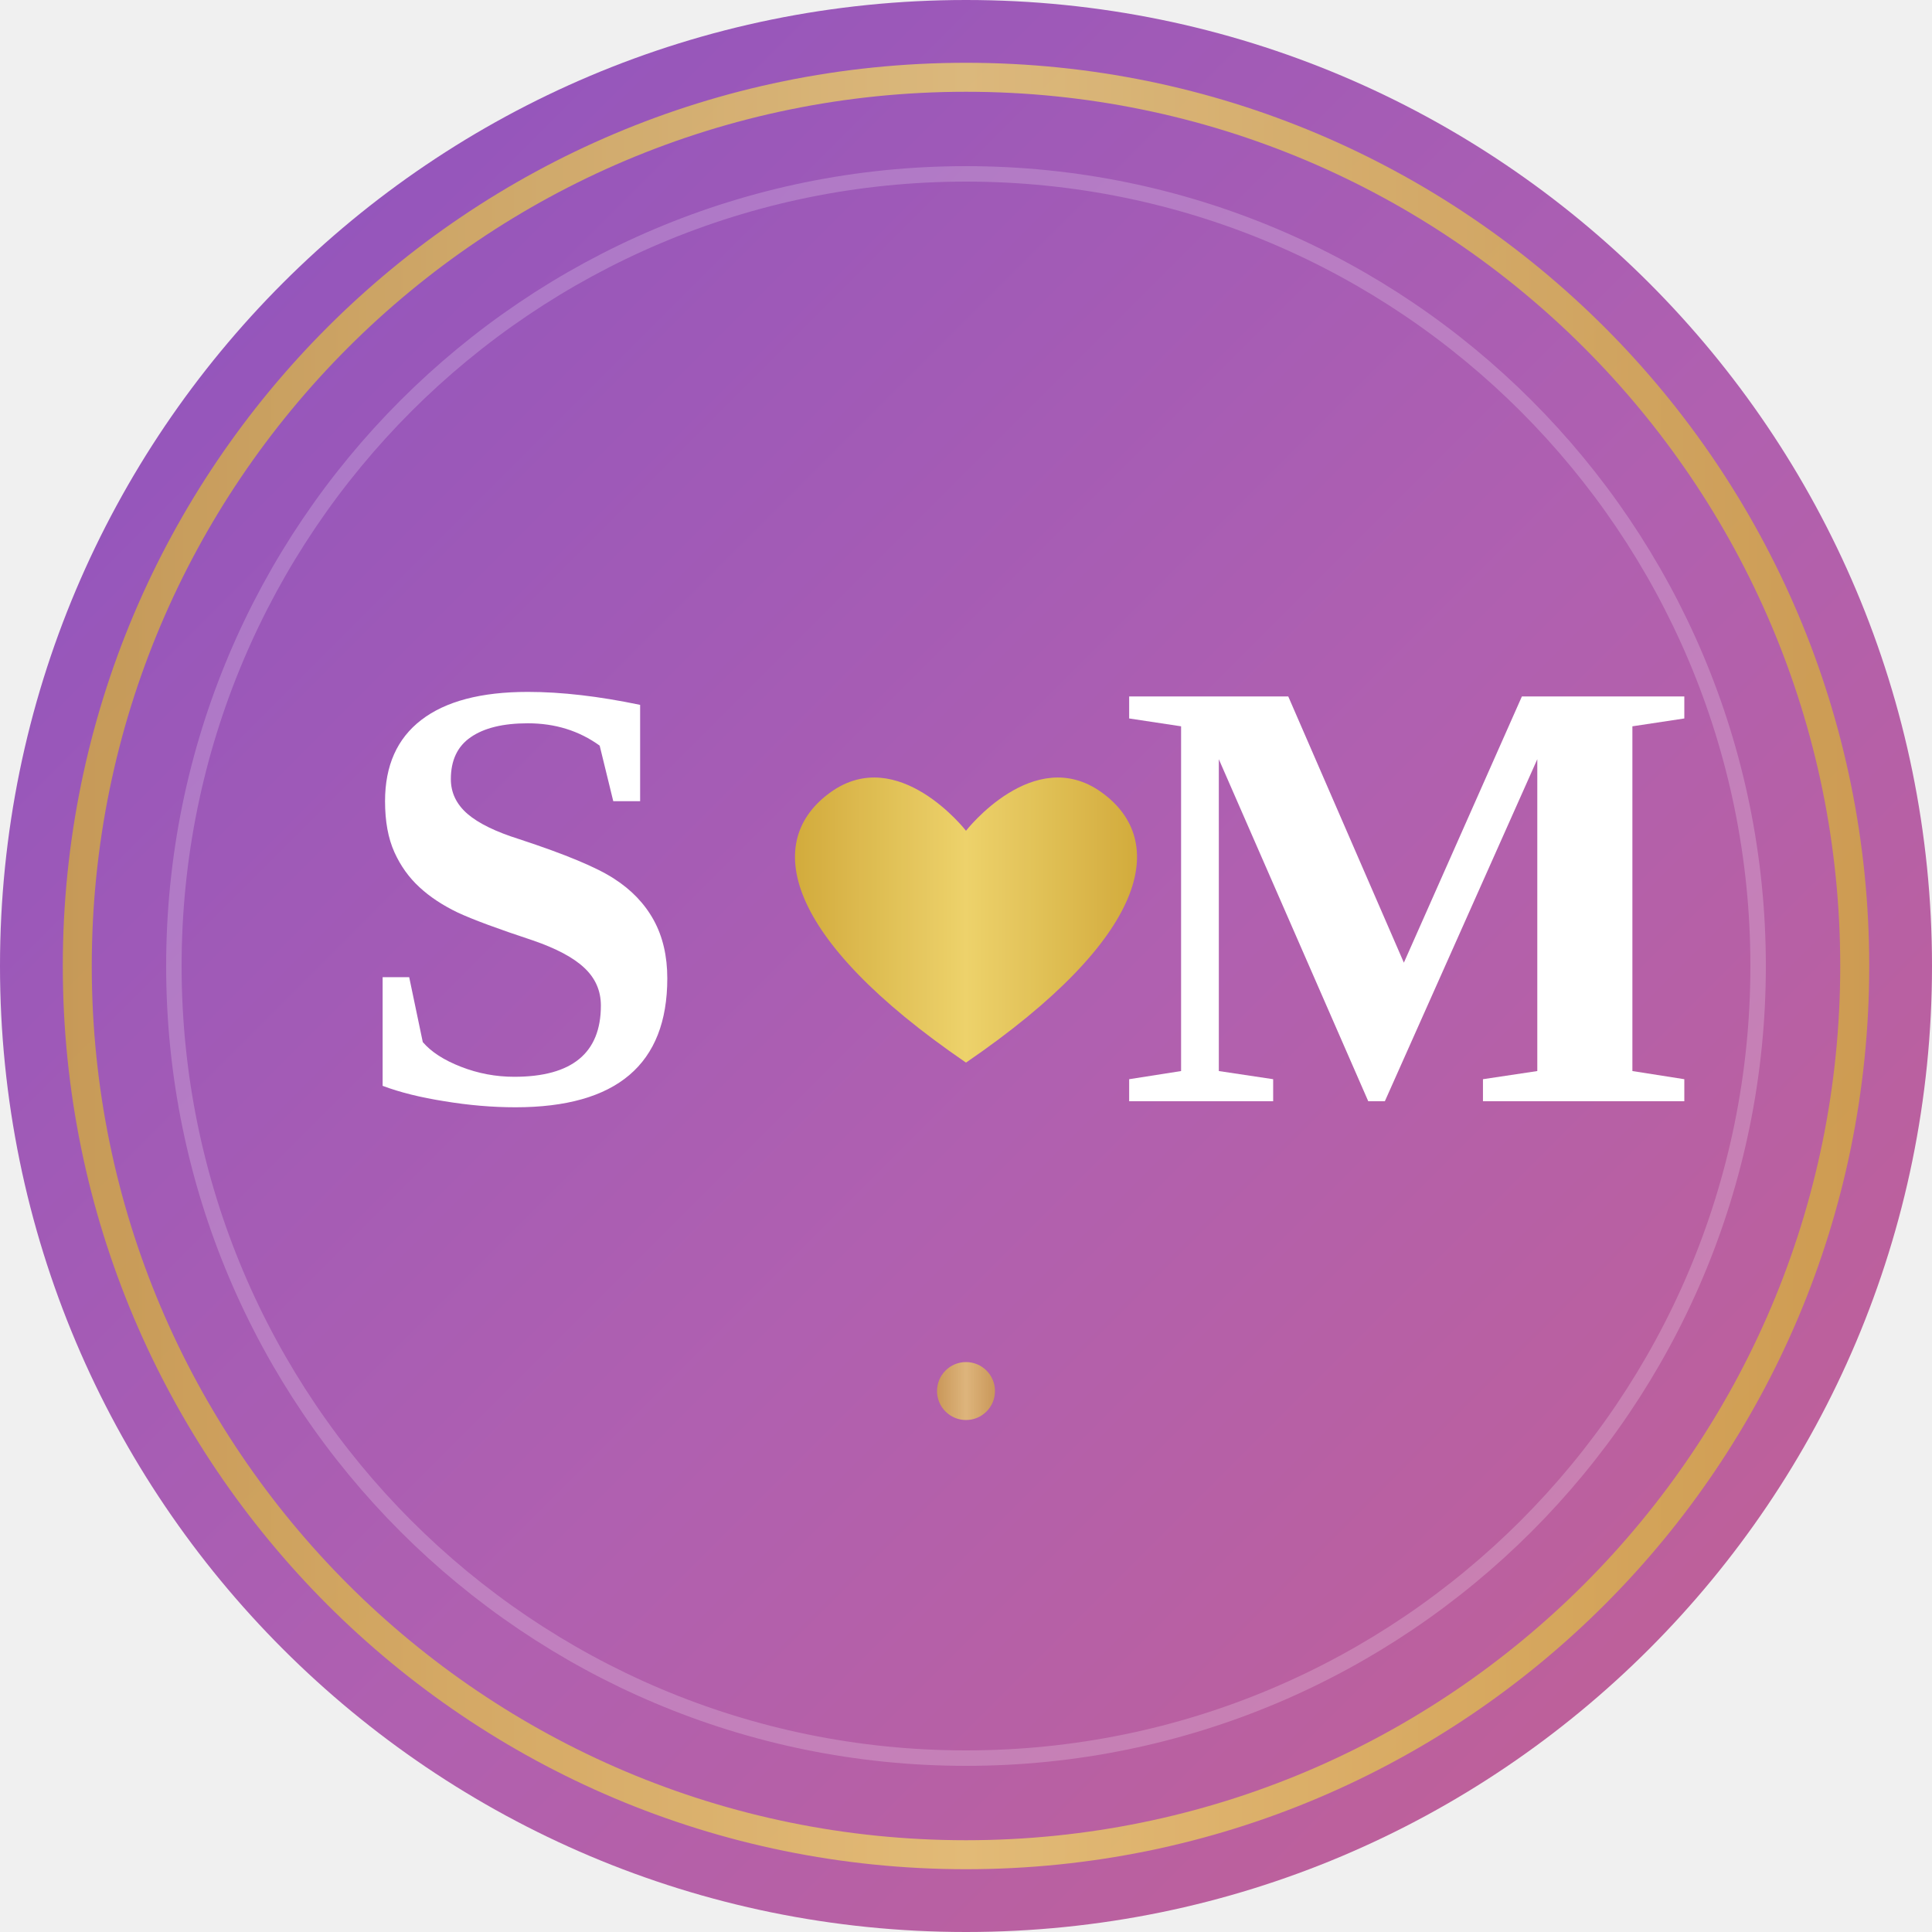
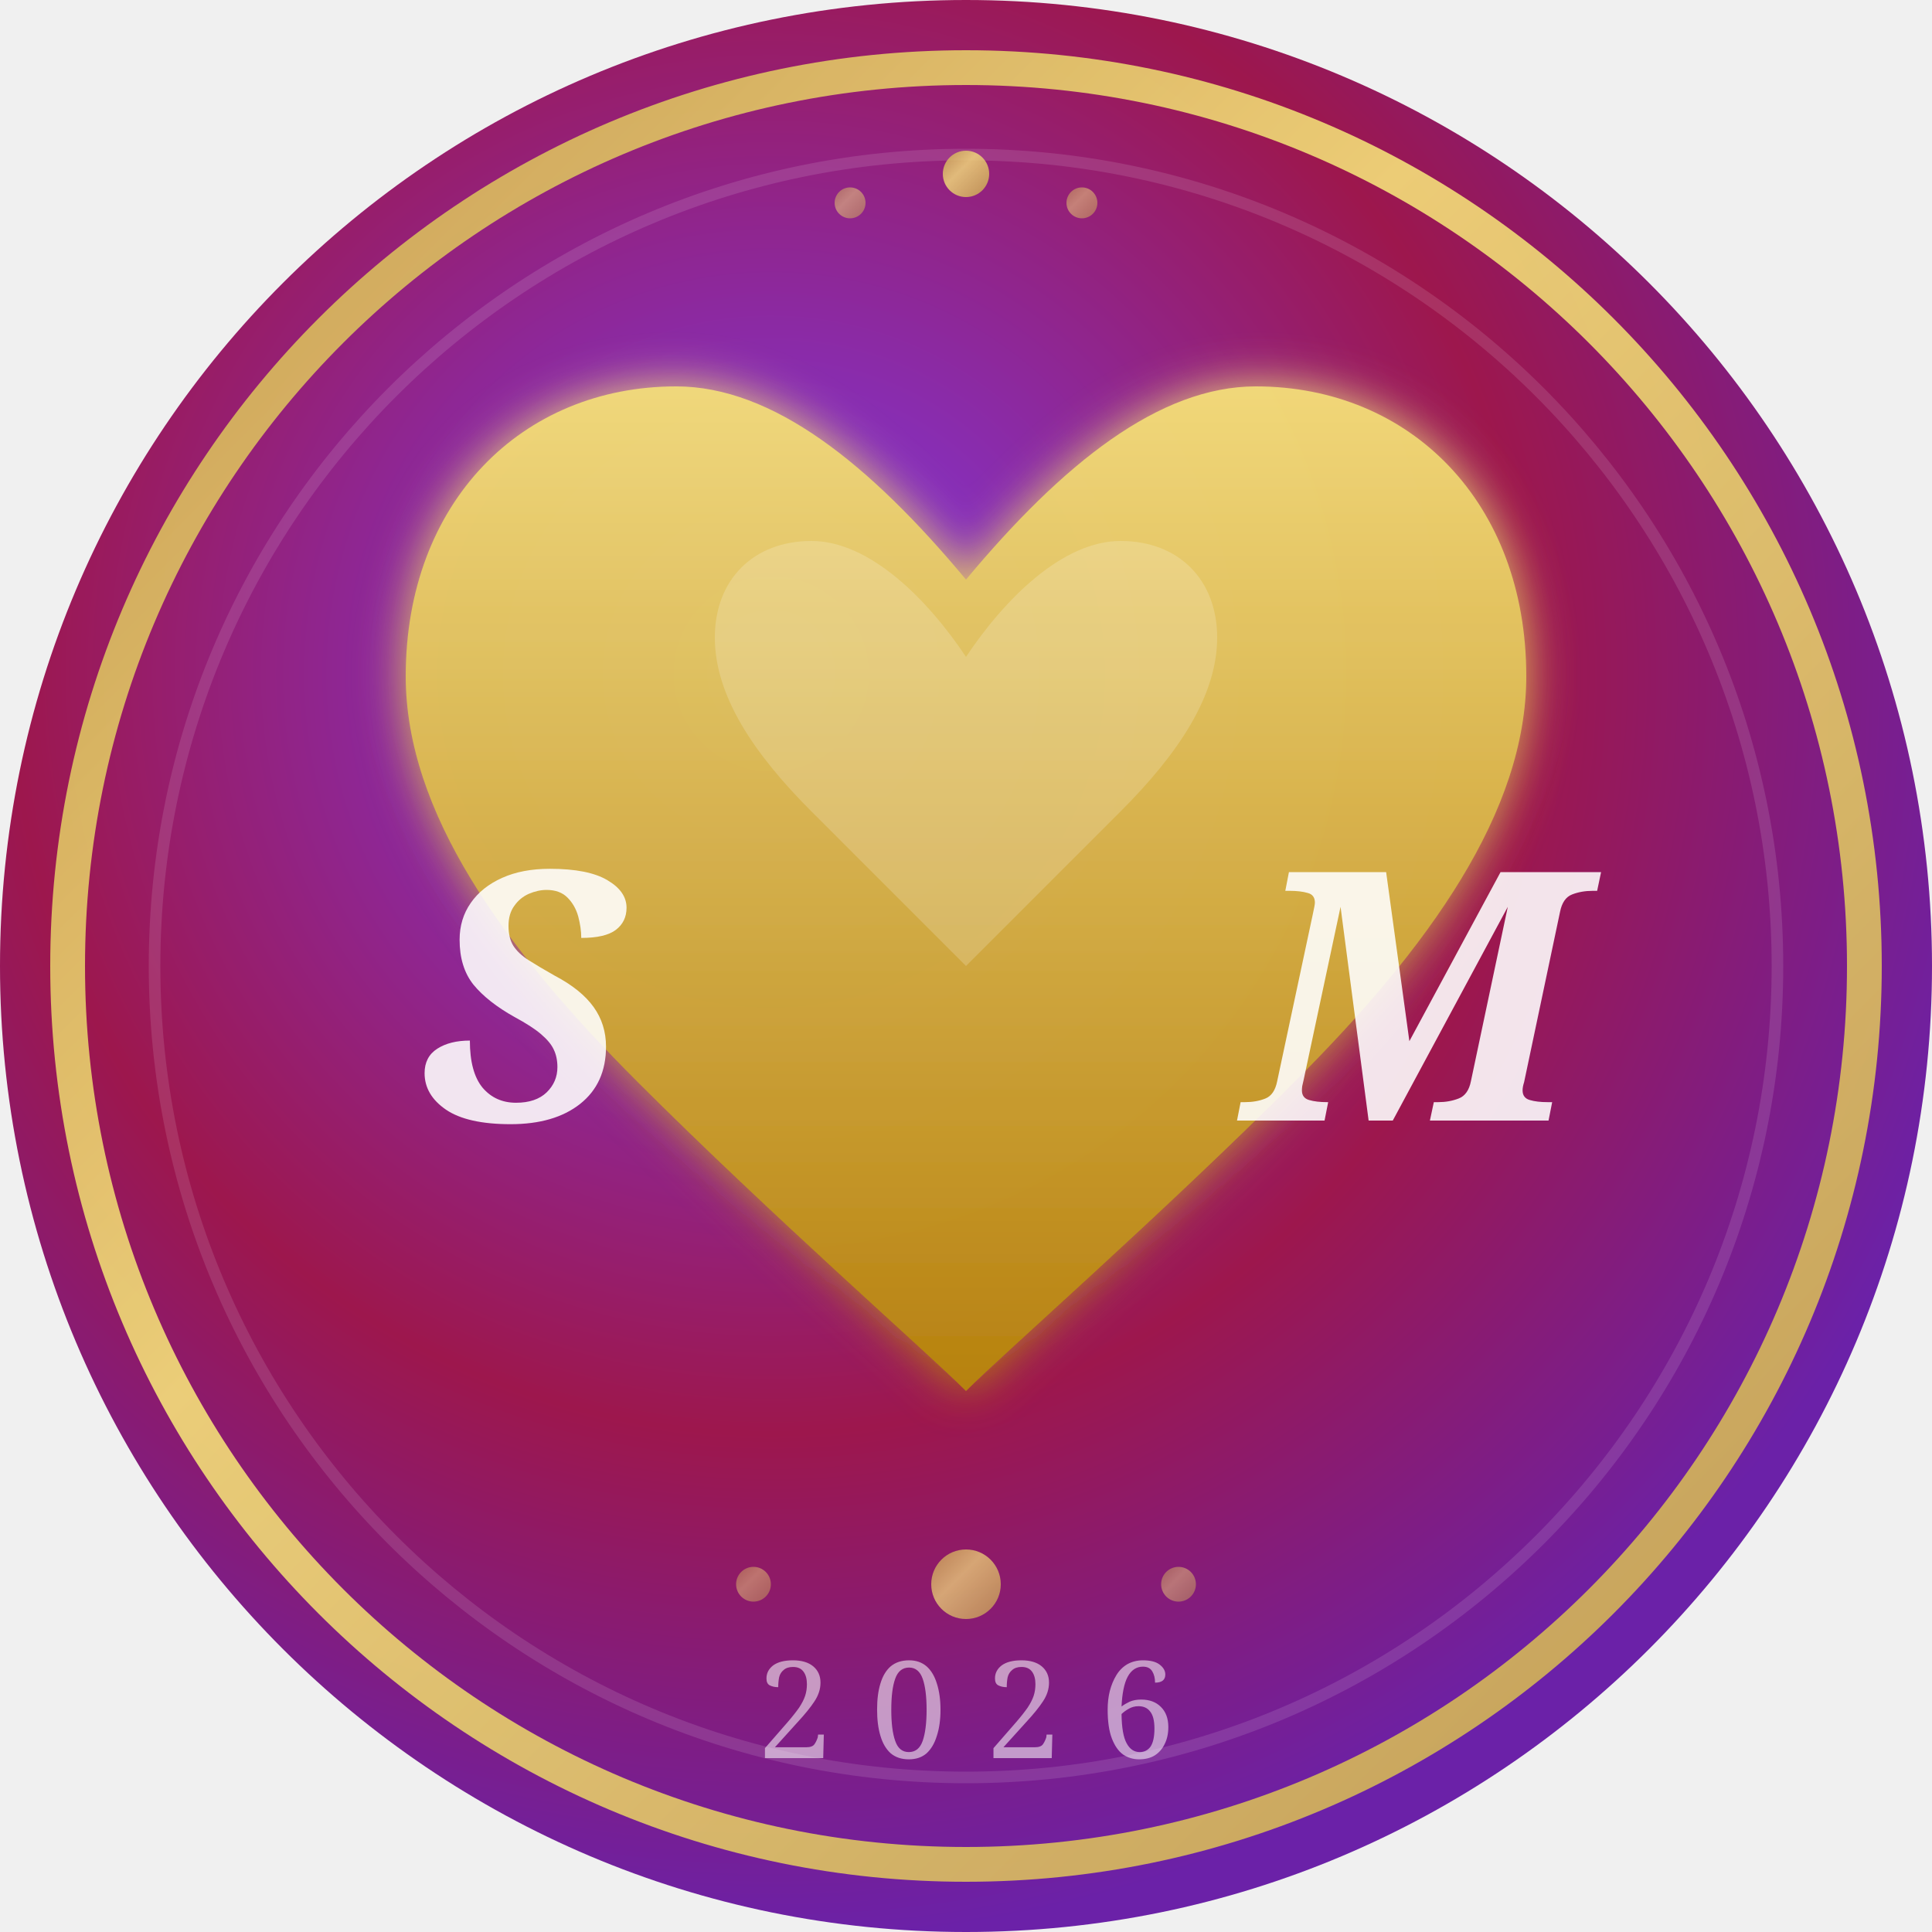
<svg xmlns="http://www.w3.org/2000/svg" viewBox="0 0 100 100">
  <defs>
-     <linearGradient id="bg" x1="0%" y1="0%" x2="100%" y2="100%">
-       <stop offset="0%" stop-color="#8b52c0" />
-       <stop offset="55%" stop-color="#b060b0" />
-       <stop offset="100%" stop-color="#c46090" />
+     <radialGradient id="bg" cx="40%" cy="35%" r="65%">
+       <stop offset="0%" stop-color="#7c3aed" />
+       <stop offset="60%" stop-color="#9d174d" />
+       <stop offset="100%" stop-color="#6b21a8" />
+     </radialGradient>
+     <linearGradient id="gold" x1="0%" y1="0%" x2="100%" y2="100%">
+       <stop offset="0%" stop-color="#c9a84c" />
+       <stop offset="40%" stop-color="#f5e07a" />
+       <stop offset="100%" stop-color="#c9a84c" />
    </linearGradient>
-     <linearGradient id="gold" x1="0%" y1="0%" x2="100%" y2="0%">
-       <stop offset="0%" stop-color="#d4af37" />
-       <stop offset="50%" stop-color="#f0d868" />
-       <stop offset="100%" stop-color="#d4af37" />
+     <linearGradient id="goldH" x1="0%" y1="0%" x2="0%" y2="100%">
+       <stop offset="0%" stop-color="#f5e07a" />
+       <stop offset="100%" stop-color="#b8860b" />
    </linearGradient>
+     <filter id="glow">
+       <feGaussianBlur stdDeviation="1.2" result="blur" />
+       <feMerge>
+         <feMergeNode in="blur" />
+         <feMergeNode in="SourceGraphic" />
+       </feMerge>
+     </filter>
  </defs>
  <circle cx="50" cy="50" r="50" fill="url(#bg)" />
-   <circle cx="50" cy="50" r="46" fill="none" stroke="url(#gold)" stroke-width="1.5" opacity="0.75" />
-   <circle cx="50" cy="50" r="41" fill="none" stroke="rgba(255,255,255,0.2)" stroke-width="0.8" />
-   <text x="27" y="57" font-family="Georgia, 'Times New Roman', serif" font-size="32" font-weight="700" fill="white" text-anchor="middle" dominant-baseline="auto">S</text>
-   <path d="M50 43     C50 43 46.5 38.5 43 41     C39.5 43.5 40.5 48.5 50 55     C59.5 48.5 60.5 43.5 57 41     C53.5 38.5 50 43 50 43Z" fill="url(#gold)" opacity="0.95" />
-   <text x="73" y="57" font-family="Georgia, 'Times New Roman', serif" font-size="32" font-weight="700" fill="white" text-anchor="middle" dominant-baseline="auto">M</text>
-   <line x1="34" y1="65" x2="66" y2="65" stroke="url(#gold)" stroke-width="0.8" opacity="0.6" />
-   <circle cx="50" cy="72" r="1.5" fill="url(#gold)" opacity="0.7" />
+   <circle cx="50" cy="50" r="46.5" fill="none" stroke="url(#gold)" stroke-width="1.8" opacity="0.9" />
+   <circle cx="50" cy="50" r="42" fill="none" stroke="rgba(255,255,255,0.12)" stroke-width="0.6" />
+   <circle cx="50" cy="9" r="1.2" fill="url(#gold)" opacity="0.8" />
+   <circle cx="44" cy="10.5" r="0.8" fill="url(#gold)" opacity="0.5" />
+   <circle cx="56" cy="10.5" r="0.8" fill="url(#gold)" opacity="0.5" />
+   <path d="M50,72     C48,70 40,63 33,56     C26,49 21,42 21,35     C21,26 27,20 35,20     C40,20 45,24 50,30     C55,24 60,20 65,20     C73,20 79,26 79,35     C79,42 74,49 67,56     C60,63 52,70 50,72Z" fill="url(#goldH)" filter="url(#glow)" opacity="0.95" />
+   <path d="M50,34     C48,31 45,28 42,28     C39,28 37,30 37,33     C37,36 39,39 42,42     C45,45 48,48 50,50     C52,48 55,45 58,42     C61,39 63,36 63,33     C63,30 61,28 58,28     C55,28 52,31 50,34Z" fill="rgba(255,255,255,0.18)" />
+   <text x="27" y="58" font-family="Georgia, serif" font-size="18" font-weight="700" font-style="italic" fill="white" text-anchor="middle" opacity="0.88">S</text>
+   <text x="73" y="58" font-family="Georgia, serif" font-size="18" font-weight="700" font-style="italic" fill="white" text-anchor="middle" opacity="0.88">M</text>
+   <line x1="32" y1="82" x2="68" y2="82" stroke="url(#gold)" stroke-width="0.9" opacity="0.55" />
+   <circle cx="50" cy="82" r="1.8" fill="url(#gold)" opacity="0.7" />
+   <circle cx="39" cy="82" r="0.9" fill="url(#gold)" opacity="0.45" />
+   <circle cx="61" cy="82" r="0.9" fill="url(#gold)" opacity="0.45" />
+   <text x="50" y="91" font-family="Georgia, serif" font-size="7" font-weight="400" fill="rgba(255,255,255,0.55)" text-anchor="middle" letter-spacing="2">2026</text>
</svg>
